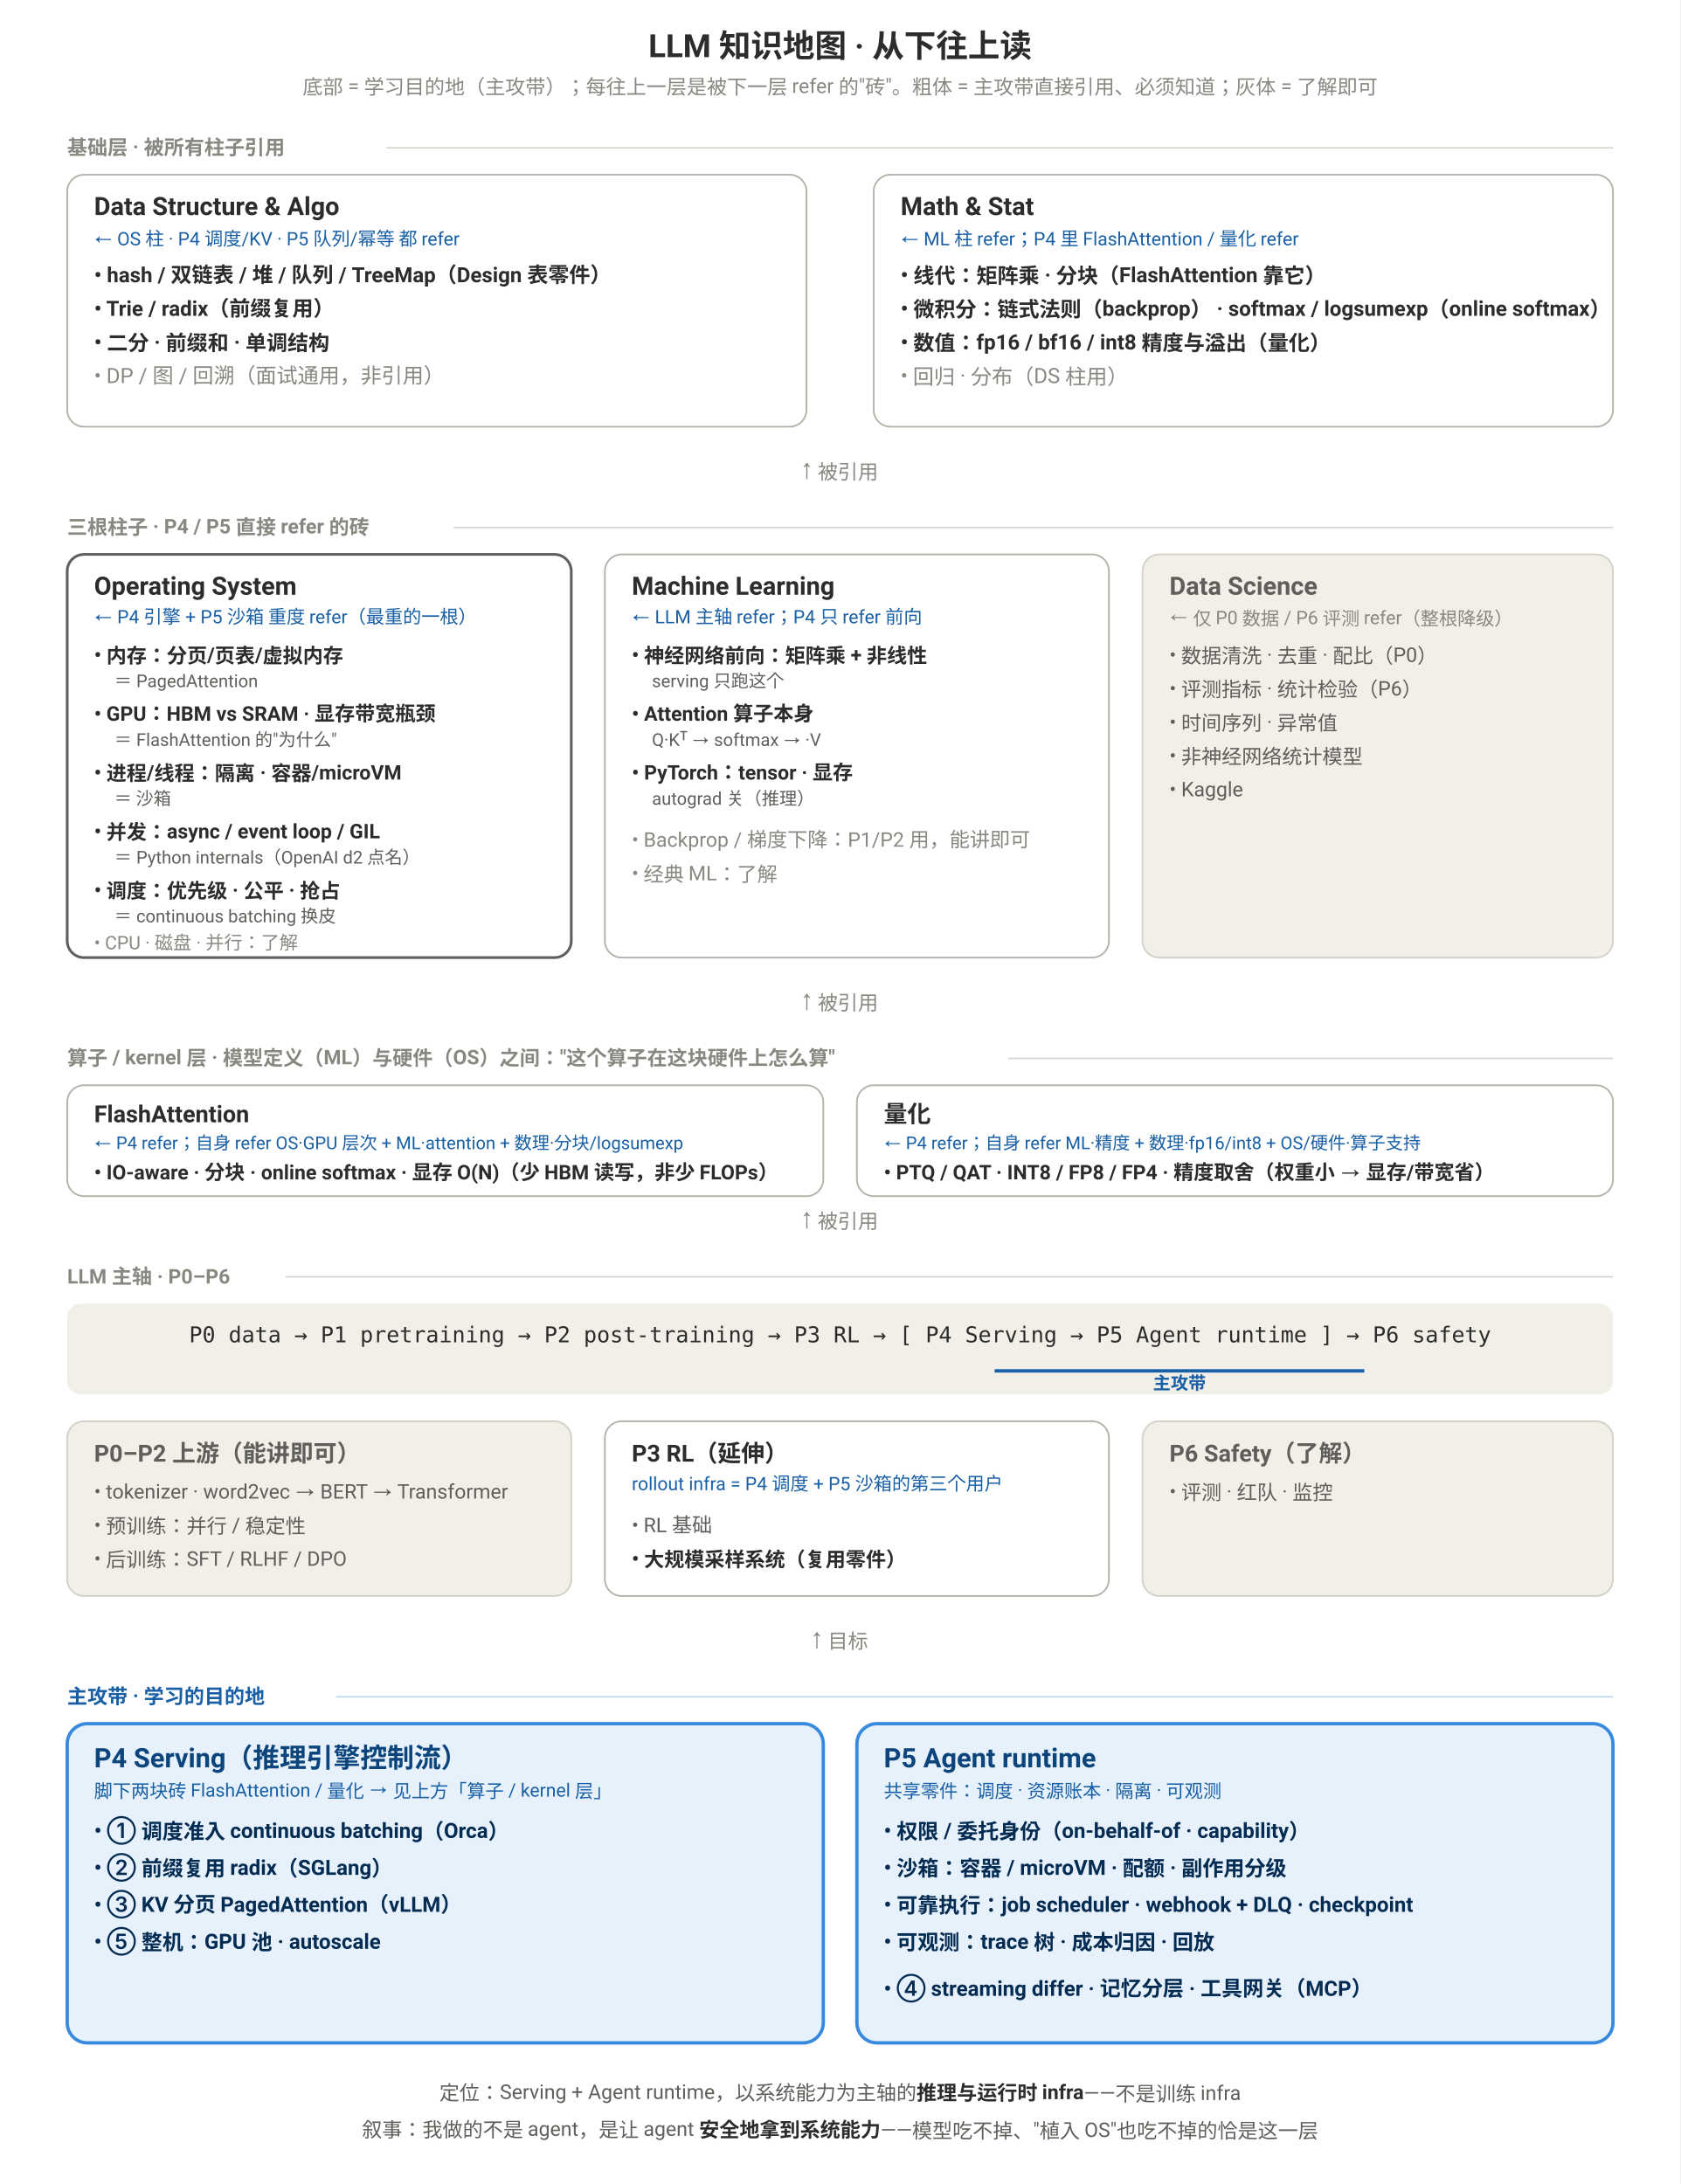
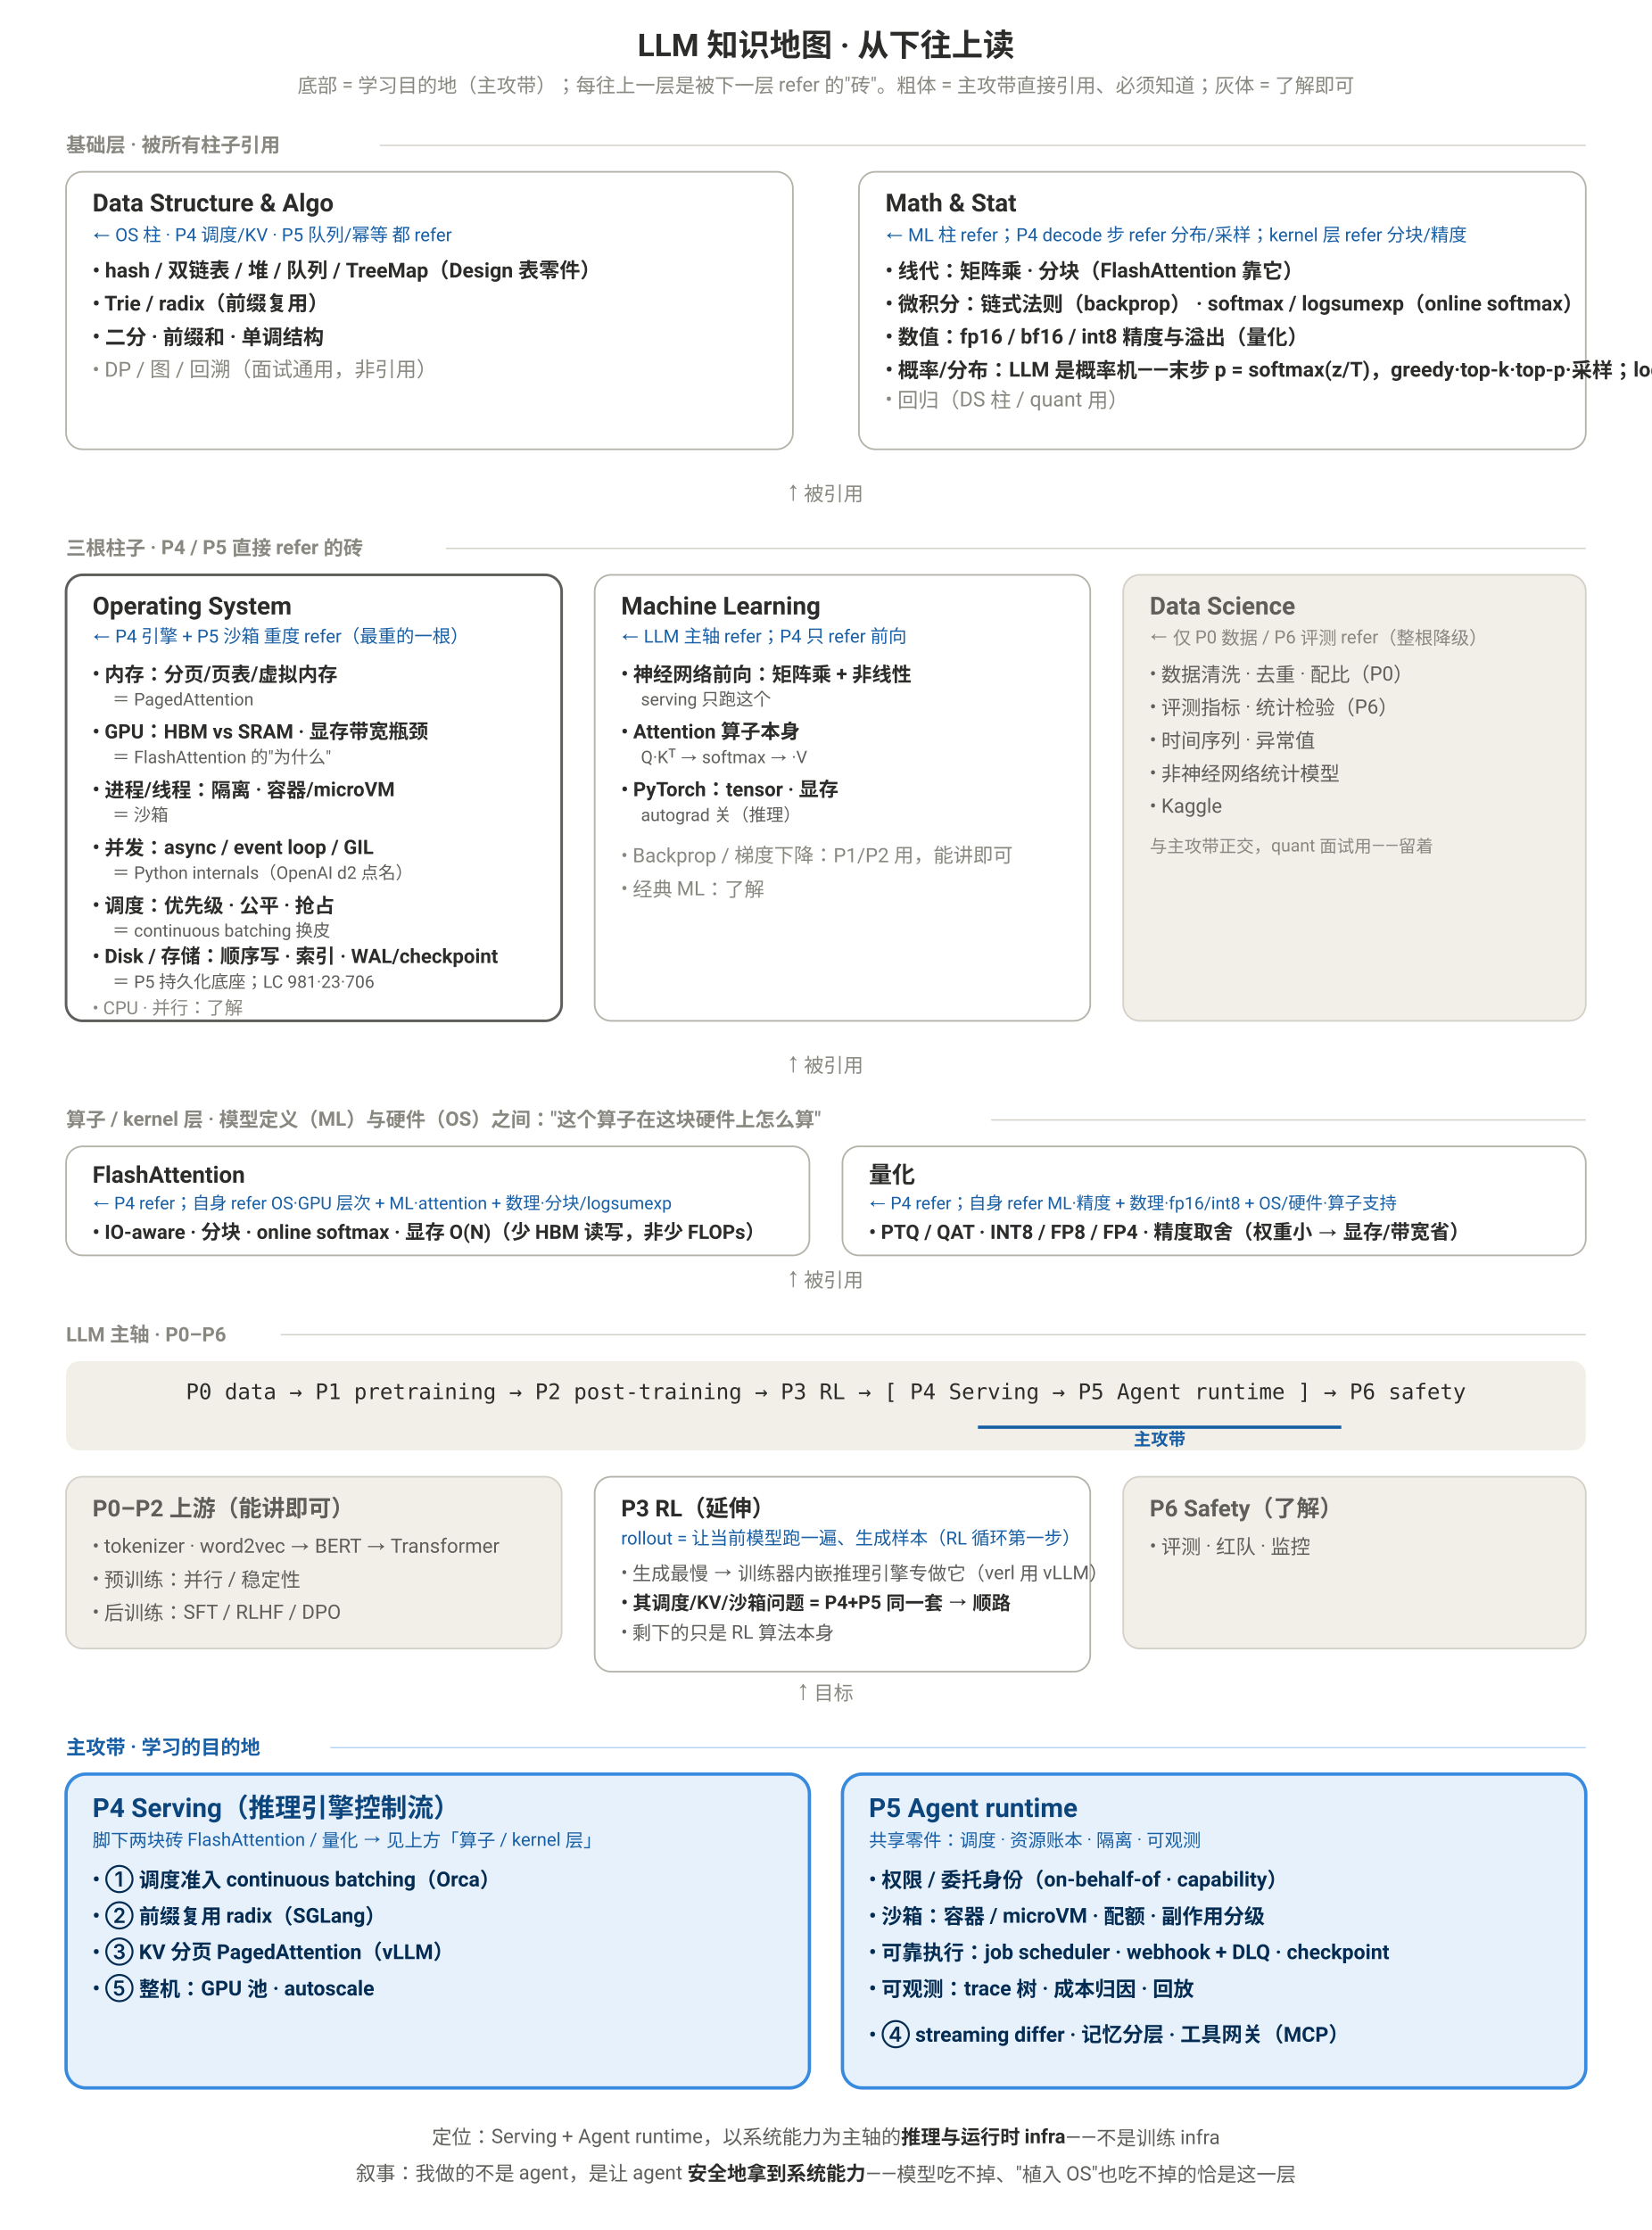
- <svg xmlns="http://www.w3.org/2000/svg" viewBox="0 0 1000 1300" font-family="-apple-system,Segoe UI,Roboto,Helvetica,Arial,PingFang SC,Hiragino Sans GB,Microsoft YaHei,sans-serif">
-   <rect x="0" y="0" width="1000" height="1300" fill="#ffffff" />
+ <svg xmlns="http://www.w3.org/2000/svg" viewBox="0 0 1000 1350" font-family="-apple-system,Segoe UI,Roboto,Helvetica,Arial,PingFang SC,Hiragino Sans GB,Microsoft YaHei,sans-serif">
+   <rect x="0" y="0" width="1000" height="1350" fill="#ffffff" />
  <text x="500" y="34" text-anchor="middle" font-size="19" font-weight="600" fill="#2C2C2A">LLM 知识地图 · 从下往上读</text>
  <text x="500" y="56" text-anchor="middle" font-size="12" fill="#888780">底部 = 学习目的地（主攻带）；每往上一层是被下一层 refer 的"砖"。粗体 = 主攻带直接引用、必须知道；灰体 = 了解即可</text>
  <text x="40" y="92" font-size="12" font-weight="600" fill="#888780">基础层 · 被所有柱子引用</text>
  <line x1="230" y1="88" x2="960" y2="88" stroke="#D3D1C7" stroke-width="0.8" />
-   <rect x="40" y="104" width="440" height="150" rx="10" fill="#ffffff" stroke="#B4B2A9" stroke-width="1" />
+   <rect x="40" y="104" width="440" height="168" rx="10" fill="#ffffff" stroke="#B4B2A9" stroke-width="1" />
  <text x="56" y="128" font-size="15" font-weight="600" fill="#2C2C2A">Data Structure &amp; Algo</text>
  <text x="56" y="146" font-size="11" fill="#185FA5">← OS 柱 · P4 调度/KV · P5 队列/幂等 都 refer</text>
  <text x="56" y="168" font-size="12.5" font-weight="600" fill="#2C2C2A">• hash / 双链表 / 堆 / 队列 / TreeMap（Design 表零件）</text>
  <text x="56" y="188" font-size="12.5" font-weight="600" fill="#2C2C2A">• Trie / radix（前缀复用）</text>
  <text x="56" y="208" font-size="12.5" font-weight="600" fill="#2C2C2A">• 二分 · 前缀和 · 单调结构</text>
  <text x="56" y="228" font-size="12.5" fill="#888780">• DP / 图 / 回溯（面试通用，非引用）</text>
-   <rect x="520" y="104" width="440" height="150" rx="10" fill="#ffffff" stroke="#B4B2A9" stroke-width="1" />
+   <rect x="520" y="104" width="440" height="168" rx="10" fill="#ffffff" stroke="#B4B2A9" stroke-width="1" />
  <text x="536" y="128" font-size="15" font-weight="600" fill="#2C2C2A">Math &amp; Stat</text>
-   <text x="536" y="146" font-size="11" fill="#185FA5">← ML 柱 refer；P4 里 FlashAttention / 量化 refer</text>
+   <text x="536" y="146" font-size="11" fill="#185FA5">← ML 柱 refer；P4 decode 步 refer 分布/采样；kernel 层 refer 分块/精度</text>
  <text x="536" y="168" font-size="12.5" font-weight="600" fill="#2C2C2A">• 线代：矩阵乘 · 分块（FlashAttention 靠它）</text>
  <text x="536" y="188" font-size="12.5" font-weight="600" fill="#2C2C2A">• 微积分：链式法则（backprop） · softmax / logsumexp（online softmax）</text>
  <text x="536" y="208" font-size="12.5" font-weight="600" fill="#2C2C2A">• 数值：fp16 / bf16 / int8 精度与溢出（量化）</text>
-   <text x="536" y="228" font-size="12.5" fill="#888780">• 回归 · 分布（DS 柱用）</text>
-   <text x="500" y="284" text-anchor="middle" font-size="12" fill="#888780">↑ 被引用</text>
-   <text x="40" y="318" font-size="12" font-weight="600" fill="#888780">三根柱子 · P4 / P5 直接 refer 的砖</text>
-   <line x1="270" y1="314" x2="960" y2="314" stroke="#D3D1C7" stroke-width="0.8" />
-   <rect x="40" y="330" width="300" height="240" rx="10" fill="#ffffff" stroke="#5F5E5A" stroke-width="1.6" />
-   <text x="56" y="354" font-size="15" font-weight="600" fill="#2C2C2A">Operating System</text>
-   <text x="56" y="371" font-size="11" fill="#185FA5">← P4 引擎 + P5 沙箱 重度 refer（最重的一根）</text>
-   <text x="56" y="394" font-size="12" font-weight="600" fill="#2C2C2A">• 内存：分页/页表/虚拟内存</text>
-   <text x="68" y="409" font-size="10.5" fill="#5F5E5A">＝ PagedAttention</text>
-   <text x="56" y="429" font-size="12" font-weight="600" fill="#2C2C2A">• GPU：HBM vs SRAM · 显存带宽瓶颈</text>
-   <text x="68" y="444" font-size="10.5" fill="#5F5E5A">＝ FlashAttention 的"为什么"</text>
-   <text x="56" y="464" font-size="12" font-weight="600" fill="#2C2C2A">• 进程/线程：隔离 · 容器/microVM</text>
-   <text x="68" y="479" font-size="10.5" fill="#5F5E5A">＝ 沙箱</text>
-   <text x="56" y="499" font-size="12" font-weight="600" fill="#2C2C2A">• 并发：async / event loop / GIL</text>
-   <text x="68" y="514" font-size="10.5" fill="#5F5E5A">＝ Python internals（OpenAI d2 点名）</text>
-   <text x="56" y="534" font-size="12" font-weight="600" fill="#2C2C2A">• 调度：优先级 · 公平 · 抢占</text>
-   <text x="68" y="549" font-size="10.5" fill="#5F5E5A">＝ continuous batching 换皮</text>
-   <text x="56" y="565" font-size="11" fill="#888780">• CPU · 磁盘 · 并行：了解</text>
-   <rect x="360" y="330" width="300" height="240" rx="10" fill="#ffffff" stroke="#B4B2A9" stroke-width="1" />
-   <text x="376" y="354" font-size="15" font-weight="600" fill="#2C2C2A">Machine Learning</text>
-   <text x="376" y="371" font-size="11" fill="#185FA5">← LLM 主轴 refer；P4 只 refer 前向</text>
-   <text x="376" y="394" font-size="12" font-weight="600" fill="#2C2C2A">• 神经网络前向：矩阵乘 + 非线性</text>
-   <text x="388" y="409" font-size="10.5" fill="#5F5E5A">serving 只跑这个</text>
-   <text x="376" y="429" font-size="12" font-weight="600" fill="#2C2C2A">• Attention 算子本身</text>
-   <text x="388" y="444" font-size="10.5" fill="#5F5E5A">Q·Kᵀ → softmax → ·V</text>
-   <text x="376" y="464" font-size="12" font-weight="600" fill="#2C2C2A">• PyTorch：tensor · 显存</text>
-   <text x="388" y="479" font-size="10.5" fill="#5F5E5A">autograd 关（推理）</text>
-   <text x="376" y="504" font-size="12" fill="#888780">• Backprop / 梯度下降：P1/P2 用，能讲即可</text>
-   <text x="376" y="524" font-size="12" fill="#888780">• 经典 ML：了解</text>
-   <rect x="680" y="330" width="280" height="240" rx="10" fill="#F1EFE8" stroke="#D3D1C7" stroke-width="1" />
-   <text x="696" y="354" font-size="15" font-weight="600" fill="#5F5E5A">Data Science</text>
-   <text x="696" y="371" font-size="11" fill="#888780">← 仅 P0 数据 / P6 评测 refer（整根降级）</text>
-   <text x="696" y="394" font-size="12" fill="#5F5E5A">• 数据清洗 · 去重 · 配比（P0）</text>
-   <text x="696" y="414" font-size="12" fill="#5F5E5A">• 评测指标 · 统计检验（P6）</text>
-   <text x="696" y="434" font-size="12" fill="#5F5E5A">• 时间序列 · 异常值</text>
-   <text x="696" y="454" font-size="12" fill="#5F5E5A">• 非神经网络统计模型</text>
-   <text x="696" y="474" font-size="12" fill="#5F5E5A">• Kaggle</text>
-   <text x="500" y="600" text-anchor="middle" font-size="12" fill="#888780">↑ 被引用</text>
-   <text x="40" y="634" font-size="12" font-weight="600" fill="#888780">算子 / kernel 层 · 模型定义（ML）与硬件（OS）之间："这个算子在这块硬件上怎么算"</text>
-   <line x1="600" y1="630" x2="960" y2="630" stroke="#D3D1C7" stroke-width="0.8" />
-   <rect x="40" y="646" width="450" height="66" rx="10" fill="#ffffff" stroke="#B4B2A9" stroke-width="1" />
-   <text x="56" y="668" font-size="14" font-weight="600" fill="#2C2C2A">FlashAttention</text>
-   <text x="56" y="684" font-size="10.5" fill="#185FA5">← P4 refer；自身 refer OS·GPU 层次 + ML·attention + 数理·分块/logsumexp</text>
-   <text x="56" y="702" font-size="12" font-weight="600" fill="#2C2C2A">• IO-aware · 分块 · online softmax · 显存 O(N)（少 HBM 读写，非少 FLOPs）</text>
-   <rect x="510" y="646" width="450" height="66" rx="10" fill="#ffffff" stroke="#B4B2A9" stroke-width="1" />
-   <text x="526" y="668" font-size="14" font-weight="600" fill="#2C2C2A">量化</text>
-   <text x="526" y="684" font-size="10.5" fill="#185FA5">← P4 refer；自身 refer ML·精度 + 数理·fp16/int8 + OS/硬件·算子支持</text>
-   <text x="526" y="702" font-size="12" font-weight="600" fill="#2C2C2A">• PTQ / QAT · INT8 / FP8 / FP4 · 精度取舍（权重小 → 显存/带宽省）</text>
-   <text x="500" y="730" text-anchor="middle" font-size="12" fill="#888780">↑ 被引用</text>
-   <text x="40" y="764" font-size="12" font-weight="600" fill="#888780">LLM 主轴 · P0–P6</text>
-   <line x1="170" y1="760" x2="960" y2="760" stroke="#D3D1C7" stroke-width="0.8" />
-   <rect x="40" y="776" width="920" height="54" rx="8" fill="#F1EFE8" stroke="none" />
-   <text x="500" y="799" text-anchor="middle" font-size="13" font-family="SFMono-Regular,Menlo,Consolas,monospace" fill="#2C2C2A">P0 data → P1 pretraining → P2 post-training → P3 RL → [ P4 Serving → P5 Agent runtime ] → P6 safety</text>
-   <line x1="592" y1="816" x2="812" y2="816" stroke="#185FA5" stroke-width="2" />
-   <text x="702" y="827" text-anchor="middle" font-size="10.5" font-weight="600" fill="#185FA5">主攻带</text>
-   <rect x="40" y="846" width="300" height="104" rx="10" fill="#F1EFE8" stroke="#D3D1C7" stroke-width="1" />
-   <text x="56" y="870" font-size="14" font-weight="600" fill="#5F5E5A">P0–P2 上游（能讲即可）</text>
-   <text x="56" y="892" font-size="12" fill="#5F5E5A">• tokenizer · word2vec → BERT → Transformer</text>
-   <text x="56" y="912" font-size="12" fill="#5F5E5A">• 预训练：并行 / 稳定性</text>
-   <text x="56" y="932" font-size="12" fill="#5F5E5A">• 后训练：SFT / RLHF / DPO</text>
-   <rect x="360" y="846" width="300" height="104" rx="10" fill="#ffffff" stroke="#B4B2A9" stroke-width="1" />
-   <text x="376" y="870" font-size="14" font-weight="600" fill="#2C2C2A">P3 RL（延伸）</text>
-   <text x="376" y="887" font-size="11" fill="#185FA5">rollout infra = P4 调度 + P5 沙箱的第三个用户</text>
-   <text x="376" y="912" font-size="12" fill="#5F5E5A">• RL 基础</text>
-   <text x="376" y="932" font-size="12" font-weight="600" fill="#2C2C2A">• 大规模采样系统（复用零件）</text>
-   <rect x="680" y="846" width="280" height="104" rx="10" fill="#F1EFE8" stroke="#D3D1C7" stroke-width="1" />
-   <text x="696" y="870" font-size="14" font-weight="600" fill="#5F5E5A">P6 Safety（了解）</text>
-   <text x="696" y="892" font-size="12" fill="#5F5E5A">• 评测 · 红队 · 监控</text>
-   <text x="500" y="980" text-anchor="middle" font-size="12" fill="#888780">↑ 目标</text>
-   <text x="40" y="1014" font-size="12" font-weight="600" fill="#185FA5">主攻带 · 学习的目的地</text>
-   <line x1="200" y1="1010" x2="960" y2="1010" stroke="#B5D4F4" stroke-width="0.8" />
-   <rect x="40" y="1026" width="450" height="190" rx="12" fill="#E6F1FB" stroke="#378ADD" stroke-width="2" />
-   <text x="56" y="1052" font-size="16" font-weight="600" fill="#0C447C">P4 Serving（推理引擎控制流）</text>
-   <text x="56" y="1070" font-size="11" fill="#185FA5">脚下两块砖 FlashAttention / 量化 → 见上方「算子 / kernel 层」</text>
-   <text x="56" y="1094" font-size="12.5" font-weight="600" fill="#042C53">• ① 调度准入 continuous batching（Orca）</text>
-   <text x="56" y="1116" font-size="12.5" font-weight="600" fill="#042C53">• ② 前缀复用 radix（SGLang）</text>
-   <text x="56" y="1138" font-size="12.5" font-weight="600" fill="#042C53">• ③ KV 分页 PagedAttention（vLLM）</text>
-   <text x="56" y="1160" font-size="12.5" font-weight="600" fill="#042C53">• ⑤ 整机：GPU 池 · autoscale</text>
-   <rect x="510" y="1026" width="450" height="190" rx="12" fill="#E6F1FB" stroke="#378ADD" stroke-width="2" />
-   <text x="526" y="1052" font-size="16" font-weight="600" fill="#0C447C">P5 Agent runtime</text>
-   <text x="526" y="1070" font-size="11" fill="#185FA5">共享零件：调度 · 资源账本 · 隔离 · 可观测</text>
-   <text x="526" y="1094" font-size="12.5" font-weight="600" fill="#042C53">• 权限 / 委托身份（on-behalf-of · capability）</text>
-   <text x="526" y="1116" font-size="12.5" font-weight="600" fill="#042C53">• 沙箱：容器 / microVM · 配额 · 副作用分级</text>
-   <text x="526" y="1138" font-size="12.5" font-weight="600" fill="#042C53">• 可靠执行：job scheduler · webhook + DLQ · checkpoint</text>
-   <text x="526" y="1160" font-size="12.5" font-weight="600" fill="#042C53">• 可观测：trace 树 · 成本归因 · 回放</text>
-   <text x="526" y="1188" font-size="12.5" font-weight="600" fill="#042C53">• ④ streaming differ · 记忆分层 · 工具网关（MCP）</text>
-   <text x="500" y="1250" text-anchor="middle" font-size="12" fill="#5F5E5A">定位：Serving + Agent runtime，以系统能力为主轴的<tspan font-weight="600" fill="#2C2C2A">推理与运行时 infra</tspan>——不是训练 infra</text>
-   <text x="500" y="1272" text-anchor="middle" font-size="12" fill="#5F5E5A">叙事：我做的不是 agent，是让 agent <tspan font-weight="600" fill="#2C2C2A">安全地拿到系统能力</tspan>——模型吃不掉、"植入 OS"也吃不掉的恰是这一层</text>
+   <text x="536" y="228" font-size="12.5" font-weight="600" fill="#2C2C2A">• 概率/分布：LLM 是概率机——末步 p = softmax(z/T)，greedy·top-k·top-p·采样；logprobs</text>
+   <text x="536" y="246" font-size="12.5" fill="#888780">• 回归（DS 柱 / quant 用）</text>
+   <text x="500" y="302" text-anchor="middle" font-size="12" fill="#888780">↑ 被引用</text>
+   <text x="40" y="336" font-size="12" font-weight="600" fill="#888780">三根柱子 · P4 / P5 直接 refer 的砖</text>
+   <line x1="270" y1="332" x2="960" y2="332" stroke="#D3D1C7" stroke-width="0.8" />
+   <rect x="40" y="348" width="300" height="270" rx="10" fill="#ffffff" stroke="#5F5E5A" stroke-width="1.6" />
+   <text x="56" y="372" font-size="15" font-weight="600" fill="#2C2C2A">Operating System</text>
+   <text x="56" y="389" font-size="11" fill="#185FA5">← P4 引擎 + P5 沙箱 重度 refer（最重的一根）</text>
+   <text x="56" y="412" font-size="12" font-weight="600" fill="#2C2C2A">• 内存：分页/页表/虚拟内存</text>
+   <text x="68" y="427" font-size="10.5" fill="#5F5E5A">＝ PagedAttention</text>
+   <text x="56" y="447" font-size="12" font-weight="600" fill="#2C2C2A">• GPU：HBM vs SRAM · 显存带宽瓶颈</text>
+   <text x="68" y="462" font-size="10.5" fill="#5F5E5A">＝ FlashAttention 的"为什么"</text>
+   <text x="56" y="482" font-size="12" font-weight="600" fill="#2C2C2A">• 进程/线程：隔离 · 容器/microVM</text>
+   <text x="68" y="497" font-size="10.5" fill="#5F5E5A">＝ 沙箱</text>
+   <text x="56" y="517" font-size="12" font-weight="600" fill="#2C2C2A">• 并发：async / event loop / GIL</text>
+   <text x="68" y="532" font-size="10.5" fill="#5F5E5A">＝ Python internals（OpenAI d2 点名）</text>
+   <text x="56" y="552" font-size="12" font-weight="600" fill="#2C2C2A">• 调度：优先级 · 公平 · 抢占</text>
+   <text x="68" y="567" font-size="10.5" fill="#5F5E5A">＝ continuous batching 换皮</text>
+   <text x="56" y="583" font-size="12" font-weight="600" fill="#2C2C2A">• Disk / 存储：顺序写 · 索引 · WAL/checkpoint</text>
+   <text x="68" y="598" font-size="10.5" fill="#5F5E5A">＝ P5 持久化底座；LC 981·23·706</text>
+   <text x="56" y="614" font-size="11" fill="#888780">• CPU · 并行：了解</text>
+   <rect x="360" y="348" width="300" height="270" rx="10" fill="#ffffff" stroke="#B4B2A9" stroke-width="1" />
+   <text x="376" y="372" font-size="15" font-weight="600" fill="#2C2C2A">Machine Learning</text>
+   <text x="376" y="389" font-size="11" fill="#185FA5">← LLM 主轴 refer；P4 只 refer 前向</text>
+   <text x="376" y="412" font-size="12" font-weight="600" fill="#2C2C2A">• 神经网络前向：矩阵乘 + 非线性</text>
+   <text x="388" y="427" font-size="10.5" fill="#5F5E5A">serving 只跑这个</text>
+   <text x="376" y="447" font-size="12" font-weight="600" fill="#2C2C2A">• Attention 算子本身</text>
+   <text x="388" y="462" font-size="10.5" fill="#5F5E5A">Q·Kᵀ → softmax → ·V</text>
+   <text x="376" y="482" font-size="12" font-weight="600" fill="#2C2C2A">• PyTorch：tensor · 显存</text>
+   <text x="388" y="497" font-size="10.5" fill="#5F5E5A">autograd 关（推理）</text>
+   <text x="376" y="522" font-size="12" fill="#888780">• Backprop / 梯度下降：P1/P2 用，能讲即可</text>
+   <text x="376" y="542" font-size="12" fill="#888780">• 经典 ML：了解</text>
+   <rect x="680" y="348" width="280" height="270" rx="10" fill="#F1EFE8" stroke="#D3D1C7" stroke-width="1" />
+   <text x="696" y="372" font-size="15" font-weight="600" fill="#5F5E5A">Data Science</text>
+   <text x="696" y="389" font-size="11" fill="#888780">← 仅 P0 数据 / P6 评测 refer（整根降级）</text>
+   <text x="696" y="412" font-size="12" fill="#5F5E5A">• 数据清洗 · 去重 · 配比（P0）</text>
+   <text x="696" y="432" font-size="12" fill="#5F5E5A">• 评测指标 · 统计检验（P6）</text>
+   <text x="696" y="452" font-size="12" fill="#5F5E5A">• 时间序列 · 异常值</text>
+   <text x="696" y="472" font-size="12" fill="#5F5E5A">• 非神经网络统计模型</text>
+   <text x="696" y="492" font-size="12" fill="#5F5E5A">• Kaggle</text>
+   <text x="696" y="516" font-size="10.5" fill="#888780">与主攻带正交，quant 面试用——留着</text>
+   <text x="500" y="648" text-anchor="middle" font-size="12" fill="#888780">↑ 被引用</text>
+   <text x="40" y="682" font-size="12" font-weight="600" fill="#888780">算子 / kernel 层 · 模型定义（ML）与硬件（OS）之间："这个算子在这块硬件上怎么算"</text>
+   <line x1="600" y1="678" x2="960" y2="678" stroke="#D3D1C7" stroke-width="0.8" />
+   <rect x="40" y="694" width="450" height="66" rx="10" fill="#ffffff" stroke="#B4B2A9" stroke-width="1" />
+   <text x="56" y="716" font-size="14" font-weight="600" fill="#2C2C2A">FlashAttention</text>
+   <text x="56" y="732" font-size="10.5" fill="#185FA5">← P4 refer；自身 refer OS·GPU 层次 + ML·attention + 数理·分块/logsumexp</text>
+   <text x="56" y="750" font-size="12" font-weight="600" fill="#2C2C2A">• IO-aware · 分块 · online softmax · 显存 O(N)（少 HBM 读写，非少 FLOPs）</text>
+   <rect x="510" y="694" width="450" height="66" rx="10" fill="#ffffff" stroke="#B4B2A9" stroke-width="1" />
+   <text x="526" y="716" font-size="14" font-weight="600" fill="#2C2C2A">量化</text>
+   <text x="526" y="732" font-size="10.5" fill="#185FA5">← P4 refer；自身 refer ML·精度 + 数理·fp16/int8 + OS/硬件·算子支持</text>
+   <text x="526" y="750" font-size="12" font-weight="600" fill="#2C2C2A">• PTQ / QAT · INT8 / FP8 / FP4 · 精度取舍（权重小 → 显存/带宽省）</text>
+   <text x="500" y="778" text-anchor="middle" font-size="12" fill="#888780">↑ 被引用</text>
+   <text x="40" y="812" font-size="12" font-weight="600" fill="#888780">LLM 主轴 · P0–P6</text>
+   <line x1="170" y1="808" x2="960" y2="808" stroke="#D3D1C7" stroke-width="0.8" />
+   <rect x="40" y="824" width="920" height="54" rx="8" fill="#F1EFE8" stroke="none" />
+   <text x="500" y="847" text-anchor="middle" font-size="13" font-family="SFMono-Regular,Menlo,Consolas,monospace" fill="#2C2C2A">P0 data → P1 pretraining → P2 post-training → P3 RL → [ P4 Serving → P5 Agent runtime ] → P6 safety</text>
+   <line x1="592" y1="864" x2="812" y2="864" stroke="#185FA5" stroke-width="2" />
+   <text x="702" y="875" text-anchor="middle" font-size="10.5" font-weight="600" fill="#185FA5">主攻带</text>
+   <rect x="40" y="894" width="300" height="104" rx="10" fill="#F1EFE8" stroke="#D3D1C7" stroke-width="1" />
+   <text x="56" y="918" font-size="14" font-weight="600" fill="#5F5E5A">P0–P2 上游（能讲即可）</text>
+   <text x="56" y="940" font-size="12" fill="#5F5E5A">• tokenizer · word2vec → BERT → Transformer</text>
+   <text x="56" y="960" font-size="12" fill="#5F5E5A">• 预训练：并行 / 稳定性</text>
+   <text x="56" y="980" font-size="12" fill="#5F5E5A">• 后训练：SFT / RLHF / DPO</text>
+   <rect x="360" y="894" width="300" height="118" rx="10" fill="#ffffff" stroke="#B4B2A9" stroke-width="1" />
+   <text x="376" y="918" font-size="14" font-weight="600" fill="#2C2C2A">P3 RL（延伸）</text>
+   <text x="376" y="935" font-size="11" fill="#185FA5">rollout = 让当前模型跑一遍、生成样本（RL 循环第一步）</text>
+   <text x="376" y="956" font-size="11.5" fill="#5F5E5A">• 生成最慢 → 训练器内嵌推理引擎专做它（verl 用 vLLM）</text>
+   <text x="376" y="974" font-size="11.5" font-weight="600" fill="#2C2C2A">• 其调度/KV/沙箱问题 = P4+P5 同一套 → 顺路</text>
+   <text x="376" y="992" font-size="11.5" fill="#5F5E5A">• 剩下的只是 RL 算法本身</text>
+   <rect x="680" y="894" width="280" height="104" rx="10" fill="#F1EFE8" stroke="#D3D1C7" stroke-width="1" />
+   <text x="696" y="918" font-size="14" font-weight="600" fill="#5F5E5A">P6 Safety（了解）</text>
+   <text x="696" y="940" font-size="12" fill="#5F5E5A">• 评测 · 红队 · 监控</text>
+   <text x="500" y="1028" text-anchor="middle" font-size="12" fill="#888780">↑ 目标</text>
+   <text x="40" y="1062" font-size="12" font-weight="600" fill="#185FA5">主攻带 · 学习的目的地</text>
+   <line x1="200" y1="1058" x2="960" y2="1058" stroke="#B5D4F4" stroke-width="0.8" />
+   <rect x="40" y="1074" width="450" height="190" rx="12" fill="#E6F1FB" stroke="#378ADD" stroke-width="2" />
+   <text x="56" y="1100" font-size="16" font-weight="600" fill="#0C447C">P4 Serving（推理引擎控制流）</text>
+   <text x="56" y="1118" font-size="11" fill="#185FA5">脚下两块砖 FlashAttention / 量化 → 见上方「算子 / kernel 层」</text>
+   <text x="56" y="1142" font-size="12.5" font-weight="600" fill="#042C53">• ① 调度准入 continuous batching（Orca）</text>
+   <text x="56" y="1164" font-size="12.5" font-weight="600" fill="#042C53">• ② 前缀复用 radix（SGLang）</text>
+   <text x="56" y="1186" font-size="12.5" font-weight="600" fill="#042C53">• ③ KV 分页 PagedAttention（vLLM）</text>
+   <text x="56" y="1208" font-size="12.5" font-weight="600" fill="#042C53">• ⑤ 整机：GPU 池 · autoscale</text>
+   <rect x="510" y="1074" width="450" height="190" rx="12" fill="#E6F1FB" stroke="#378ADD" stroke-width="2" />
+   <text x="526" y="1100" font-size="16" font-weight="600" fill="#0C447C">P5 Agent runtime</text>
+   <text x="526" y="1118" font-size="11" fill="#185FA5">共享零件：调度 · 资源账本 · 隔离 · 可观测</text>
+   <text x="526" y="1142" font-size="12.5" font-weight="600" fill="#042C53">• 权限 / 委托身份（on-behalf-of · capability）</text>
+   <text x="526" y="1164" font-size="12.5" font-weight="600" fill="#042C53">• 沙箱：容器 / microVM · 配额 · 副作用分级</text>
+   <text x="526" y="1186" font-size="12.5" font-weight="600" fill="#042C53">• 可靠执行：job scheduler · webhook + DLQ · checkpoint</text>
+   <text x="526" y="1208" font-size="12.5" font-weight="600" fill="#042C53">• 可观测：trace 树 · 成本归因 · 回放</text>
+   <text x="526" y="1236" font-size="12.5" font-weight="600" fill="#042C53">• ④ streaming differ · 记忆分层 · 工具网关（MCP）</text>
+   <text x="500" y="1298" text-anchor="middle" font-size="12" fill="#5F5E5A">定位：Serving + Agent runtime，以系统能力为主轴的<tspan font-weight="600" fill="#2C2C2A">推理与运行时 infra</tspan>——不是训练 infra</text>
+   <text x="500" y="1320" text-anchor="middle" font-size="12" fill="#5F5E5A">叙事：我做的不是 agent，是让 agent <tspan font-weight="600" fill="#2C2C2A">安全地拿到系统能力</tspan>——模型吃不掉、"植入 OS"也吃不掉的恰是这一层</text>
</svg>
